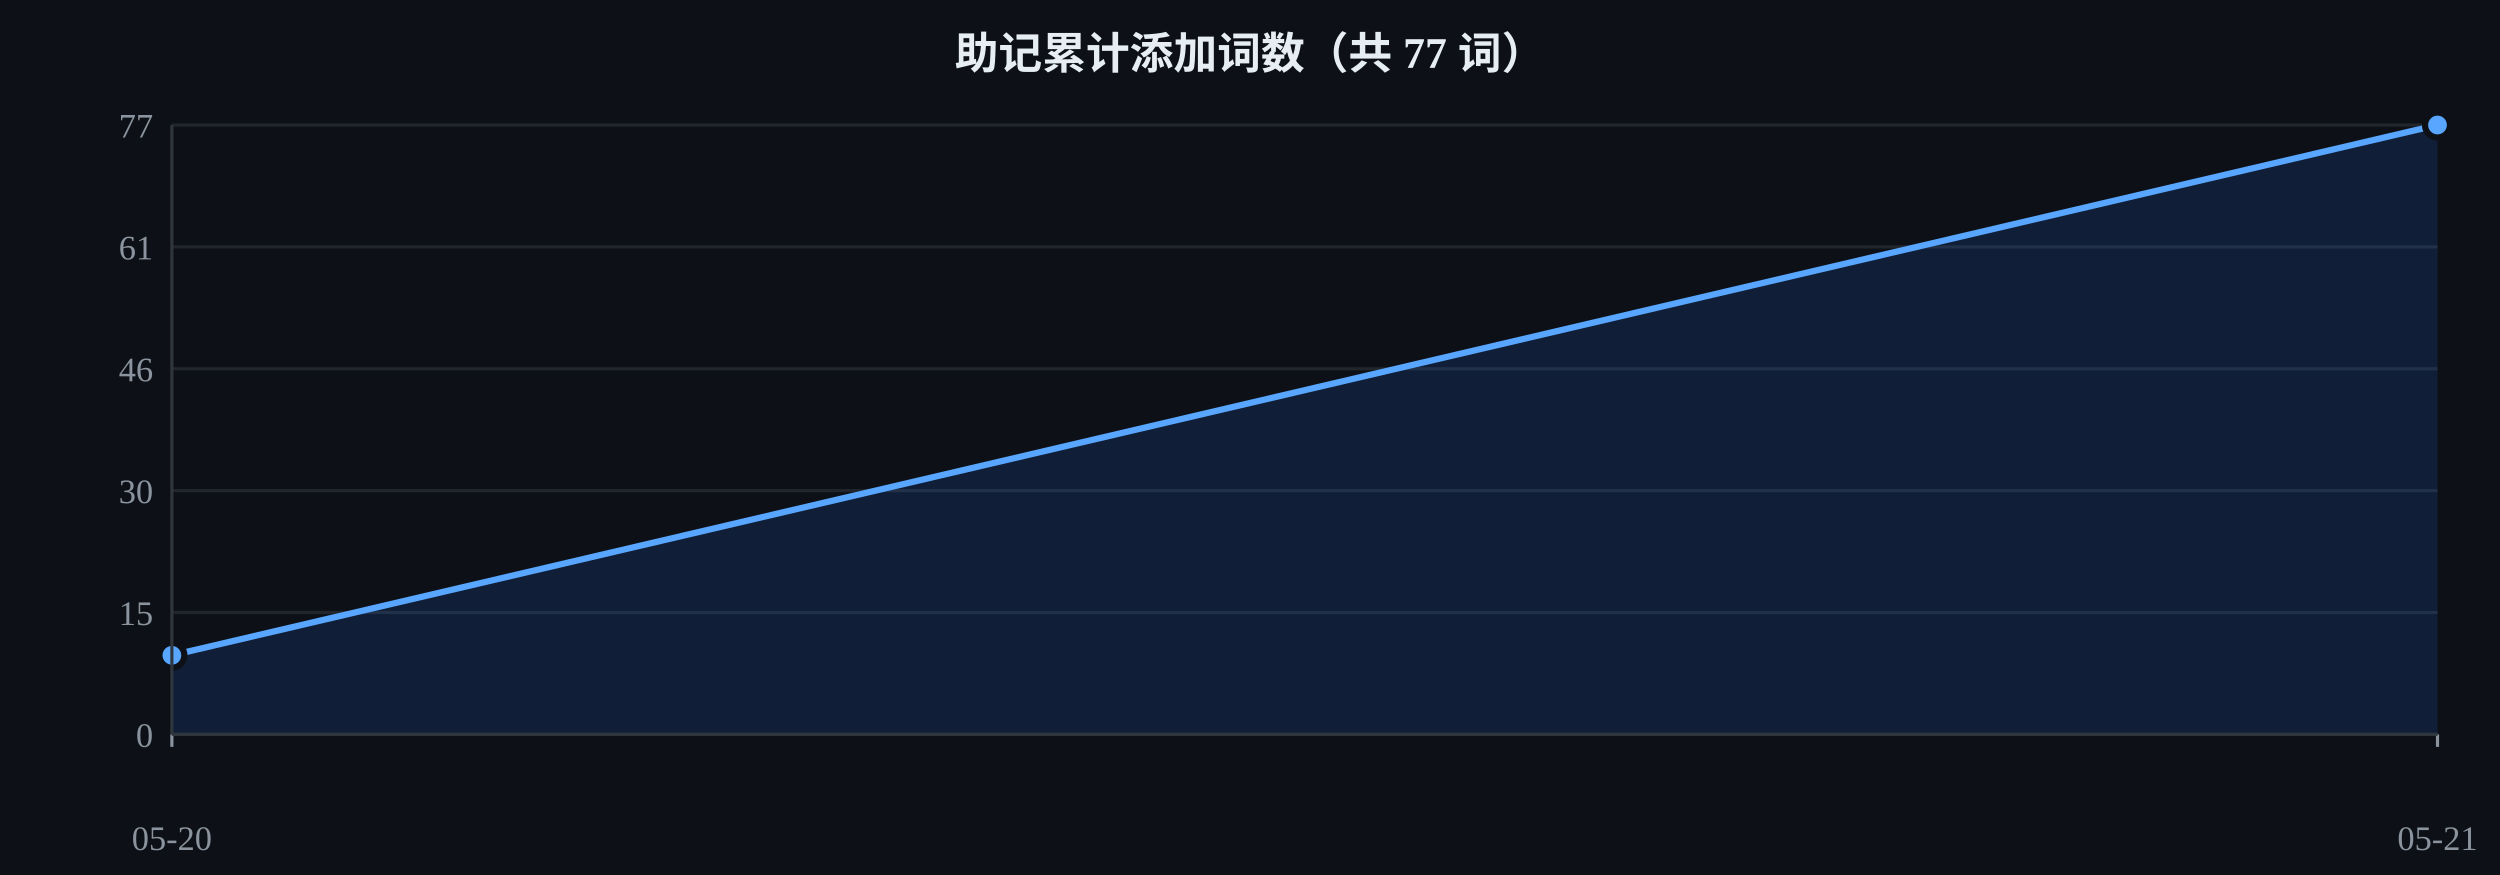
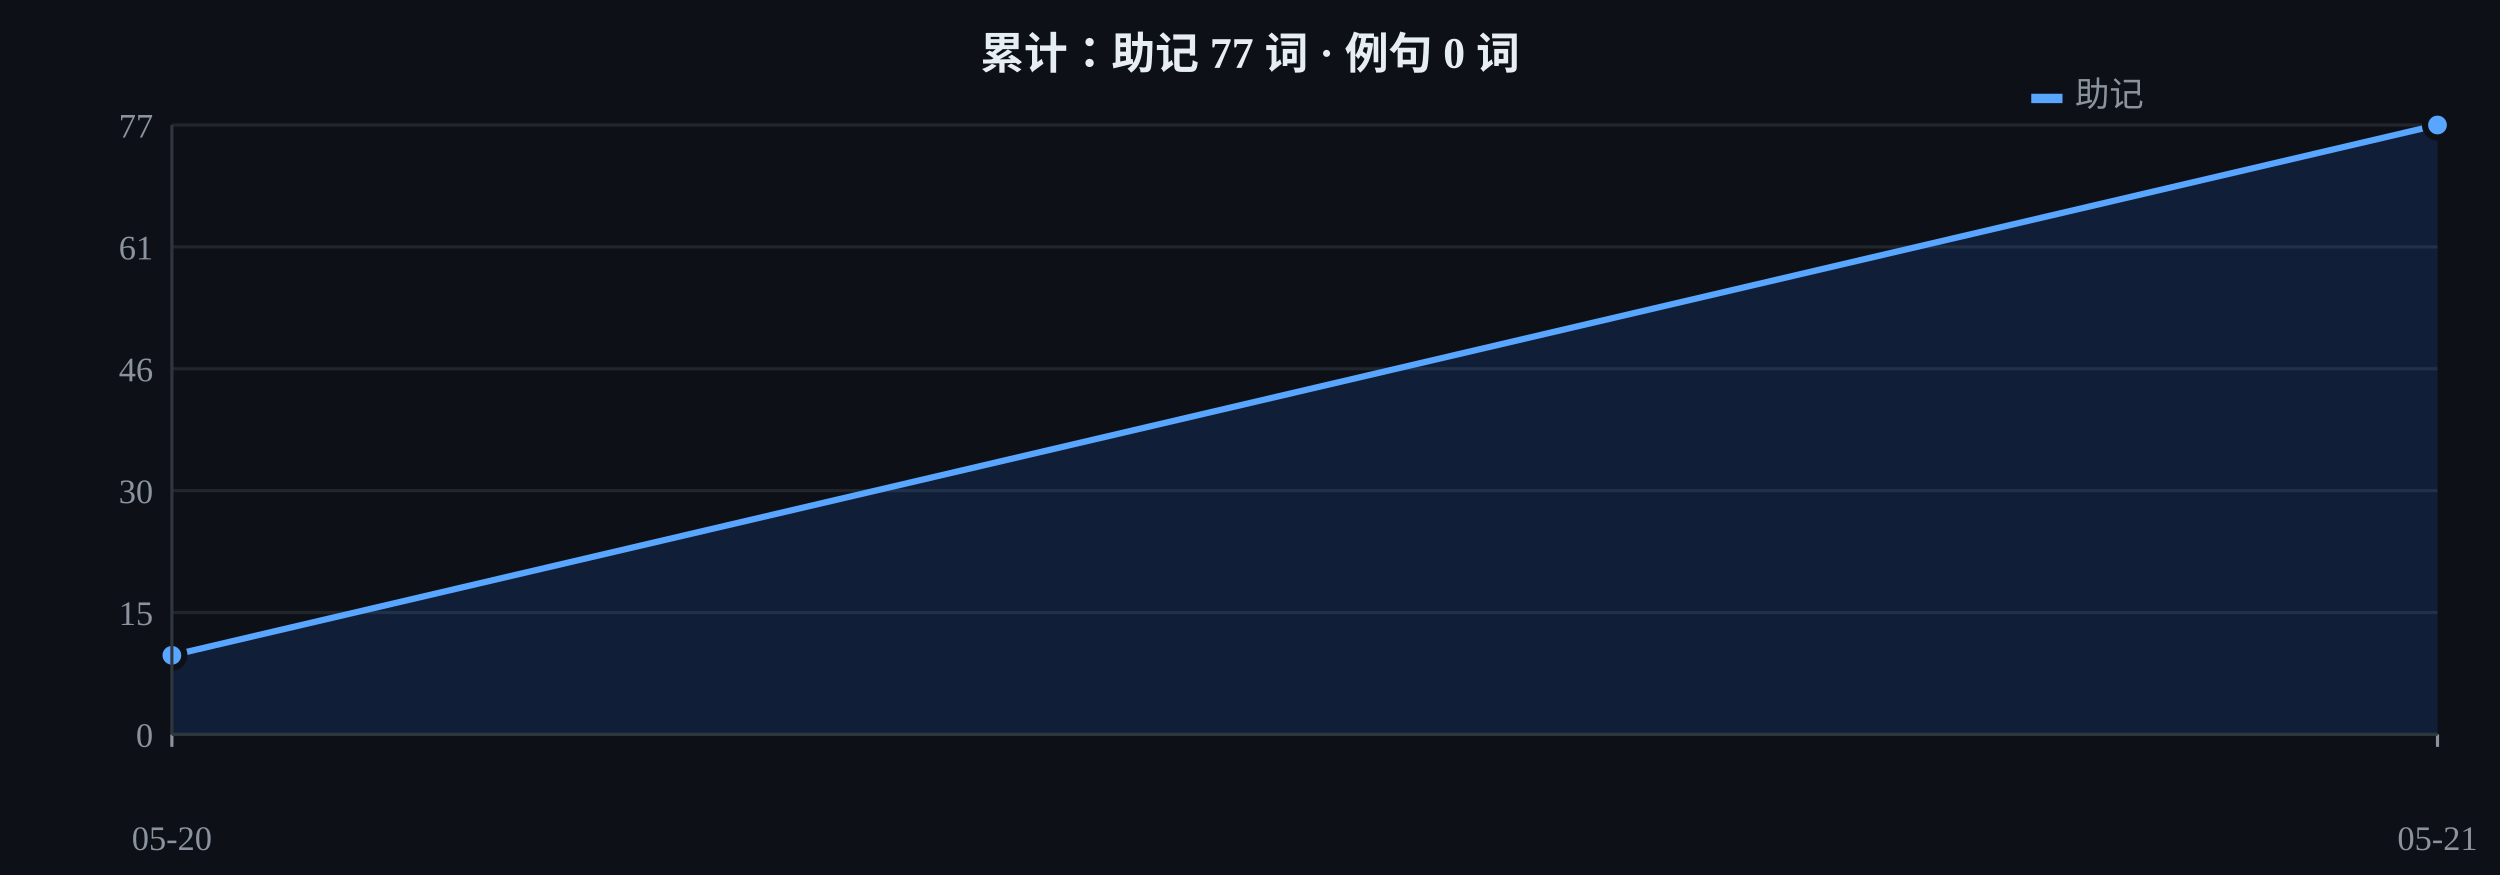
<svg xmlns="http://www.w3.org/2000/svg" width="800" height="280" viewBox="0 0 800 280">
  <rect width="800" height="280" fill="#0d1117" />
  <line x1="55" y1="235.0" x2="780" y2="235.0" stroke="#21262d" stroke-width="1" />
  <text x="49" y="239.0" fill="#8b949e" font-size="11" text-anchor="end">0</text>
  <line x1="55" y1="196.0" x2="780" y2="196.0" stroke="#21262d" stroke-width="1" />
  <text x="49" y="200.0" fill="#8b949e" font-size="11" text-anchor="end">15</text>
  <line x1="55" y1="157.0" x2="780" y2="157.0" stroke="#21262d" stroke-width="1" />
  <text x="49" y="161.0" fill="#8b949e" font-size="11" text-anchor="end">30</text>
  <line x1="55" y1="118.0" x2="780" y2="118.0" stroke="#21262d" stroke-width="1" />
  <text x="49" y="122.0" fill="#8b949e" font-size="11" text-anchor="end">46</text>
  <line x1="55" y1="79.0" x2="780" y2="79.0" stroke="#21262d" stroke-width="1" />
  <text x="49" y="83.0" fill="#8b949e" font-size="11" text-anchor="end">61</text>
  <line x1="55" y1="40.0" x2="780" y2="40.0" stroke="#21262d" stroke-width="1" />
  <text x="49" y="44.0" fill="#8b949e" font-size="11" text-anchor="end">77</text>
  <polygon points="55.0,235 55.0,209.7 780.0,40.0 780.0,235" fill="#1f6feb" opacity="0.15" />
  <polyline points="55.0,209.7 780.0,40.0" fill="none" stroke="#58a6ff" stroke-width="2" stroke-linejoin="round" />
  <circle cx="55.0" cy="209.7" r="4" fill="#58a6ff" stroke="#0d1117" stroke-width="2" />
  <circle cx="780.0" cy="40.0" r="4" fill="#58a6ff" stroke="#0d1117" stroke-width="2" />
  <text x="55.0" y="272" fill="#8b949e" font-size="11" text-anchor="middle">05-20</text>
  <line x1="55.0" y1="235" x2="55.0" y2="239" stroke="#8b949e" stroke-width="1" />
  <text x="780.0" y="272" fill="#8b949e" font-size="11" text-anchor="middle">05-21</text>
  <line x1="780.0" y1="235" x2="780.0" y2="239" stroke="#8b949e" stroke-width="1" />
-   <text x="400" y="22" fill="#e6edf3" font-size="14" font-weight="bold" text-anchor="middle">助记累计添加词数（共 77 词）</text>
+   <text x="400" y="22" fill="#e6edf3" font-size="14" font-weight="bold" text-anchor="middle">累计：助记 77 词 · 例句 0 词</text>
+   <rect x="650" y="30" width="10" height="3" fill="#58a6ff" />
+   <text x="664" y="34" fill="#8b949e" font-size="11">助记</text>
  <line x1="55" y1="40" x2="55" y2="235" stroke="#30363d" stroke-width="1" />
  <line x1="55" y1="235" x2="780" y2="235" stroke="#30363d" stroke-width="1" />
</svg>
